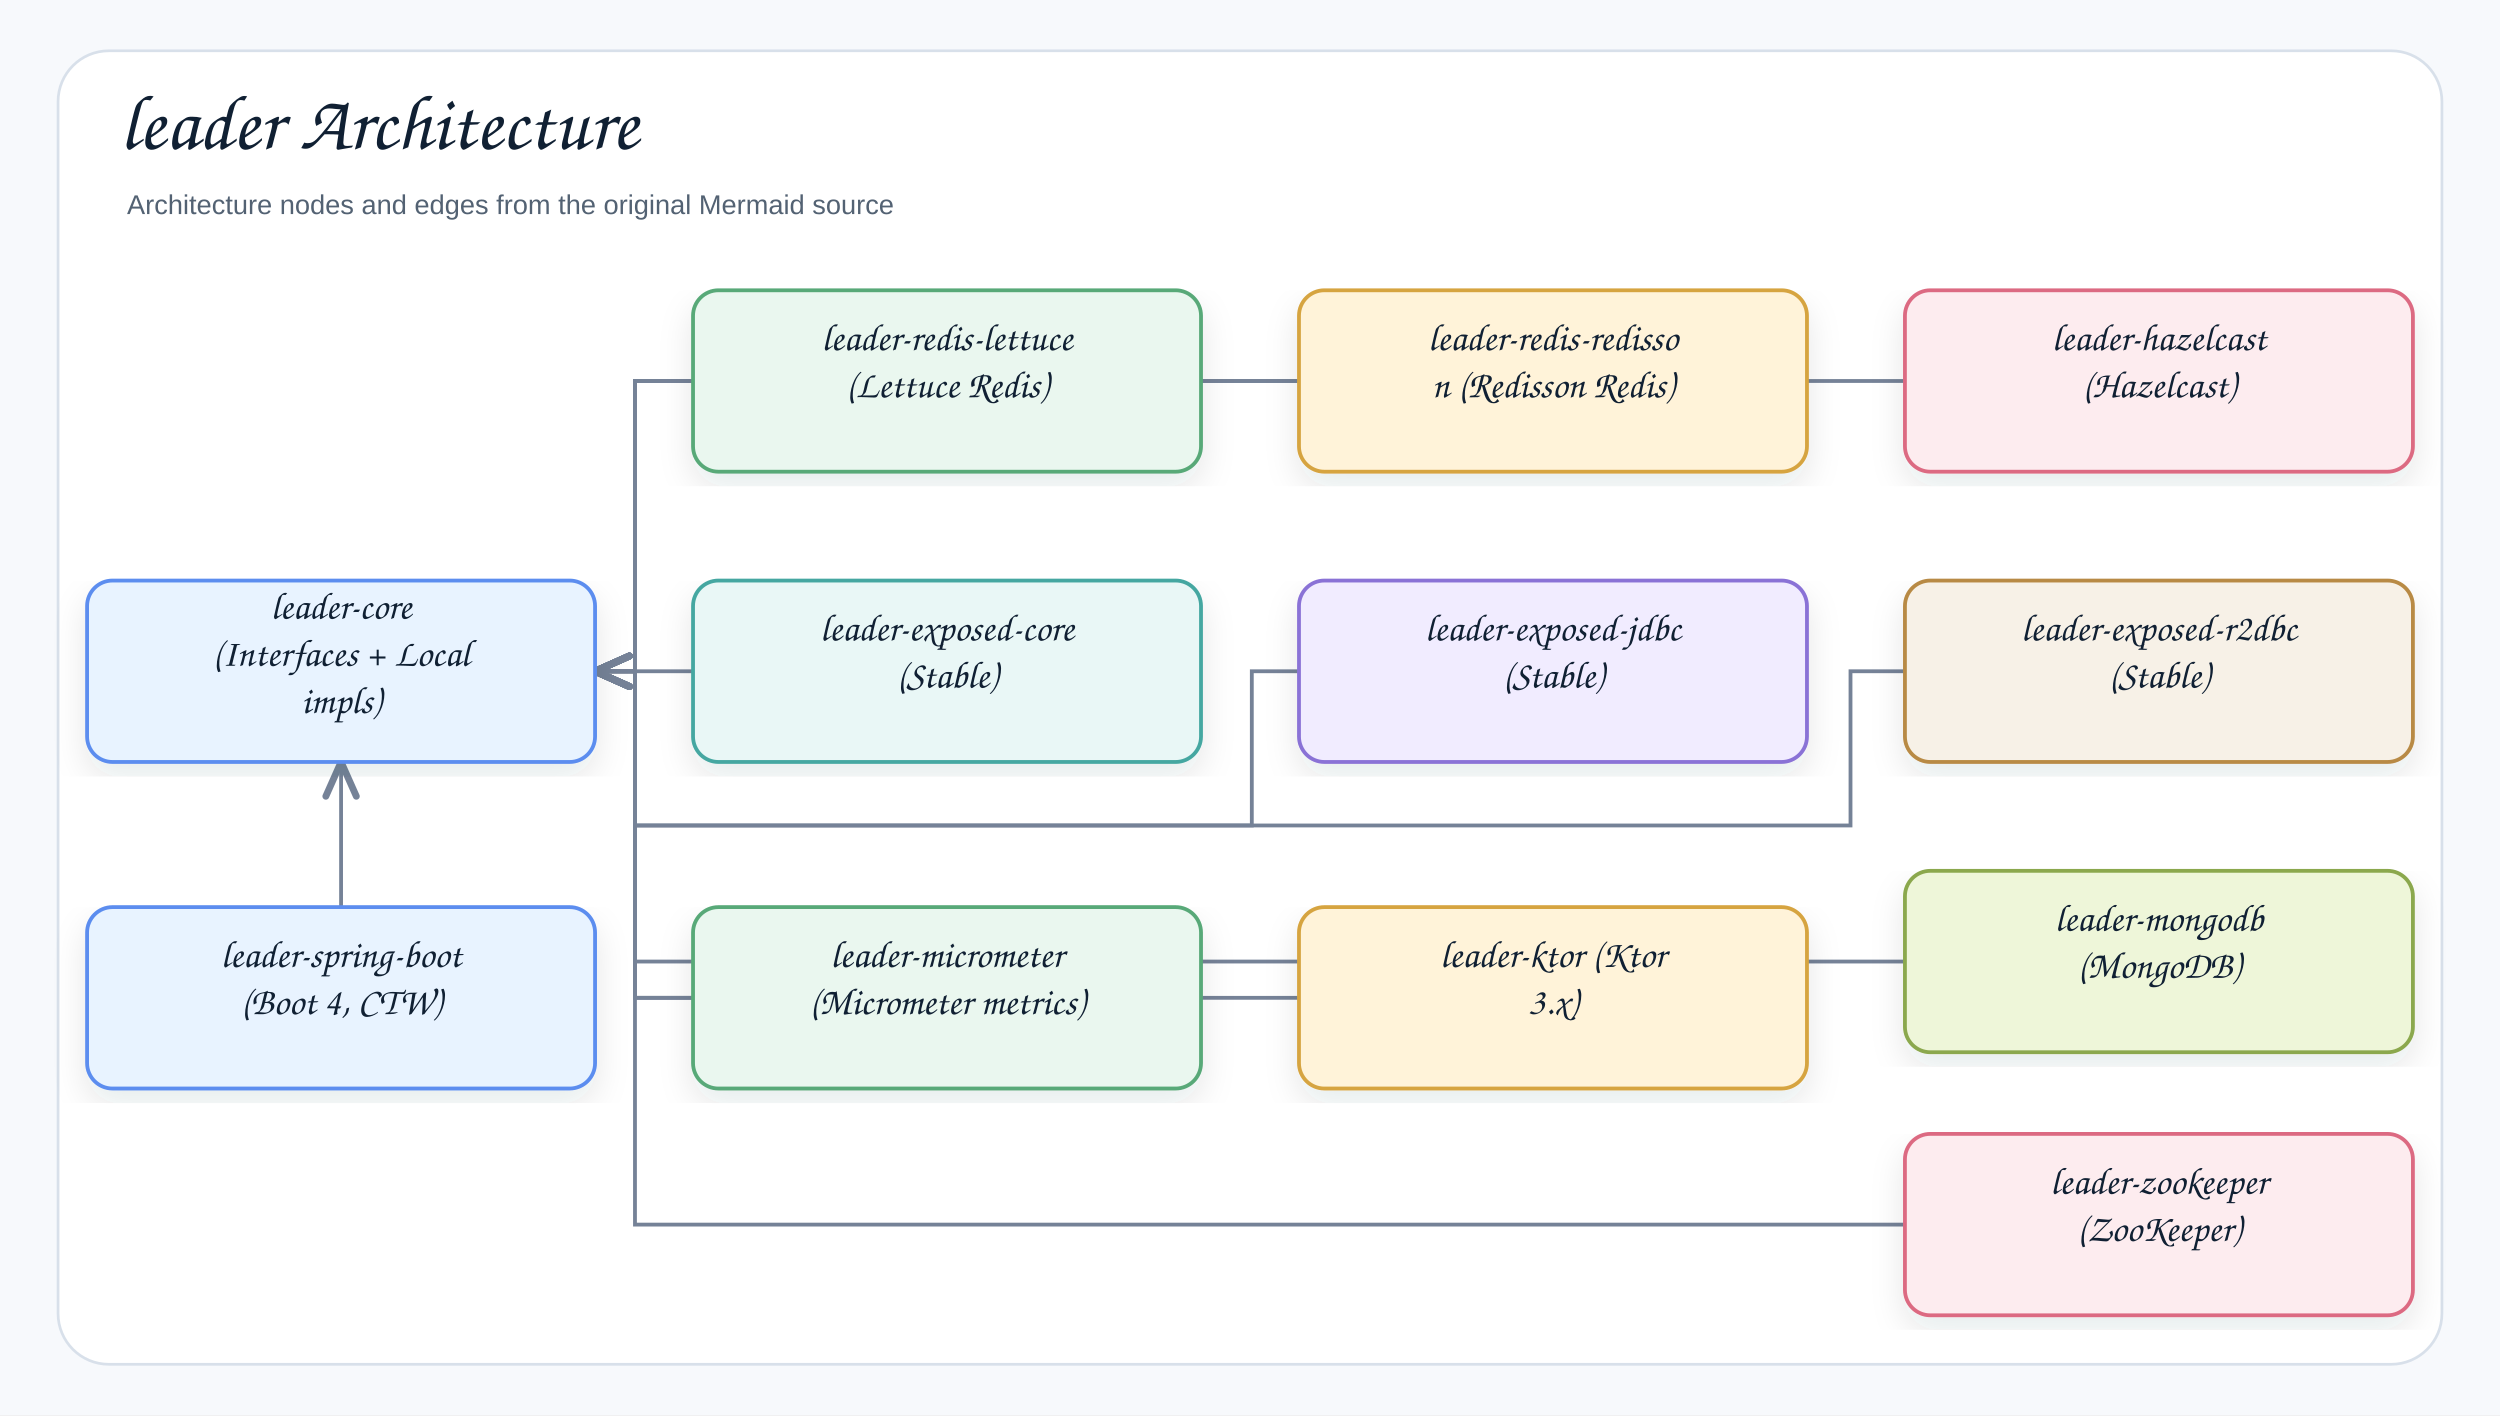
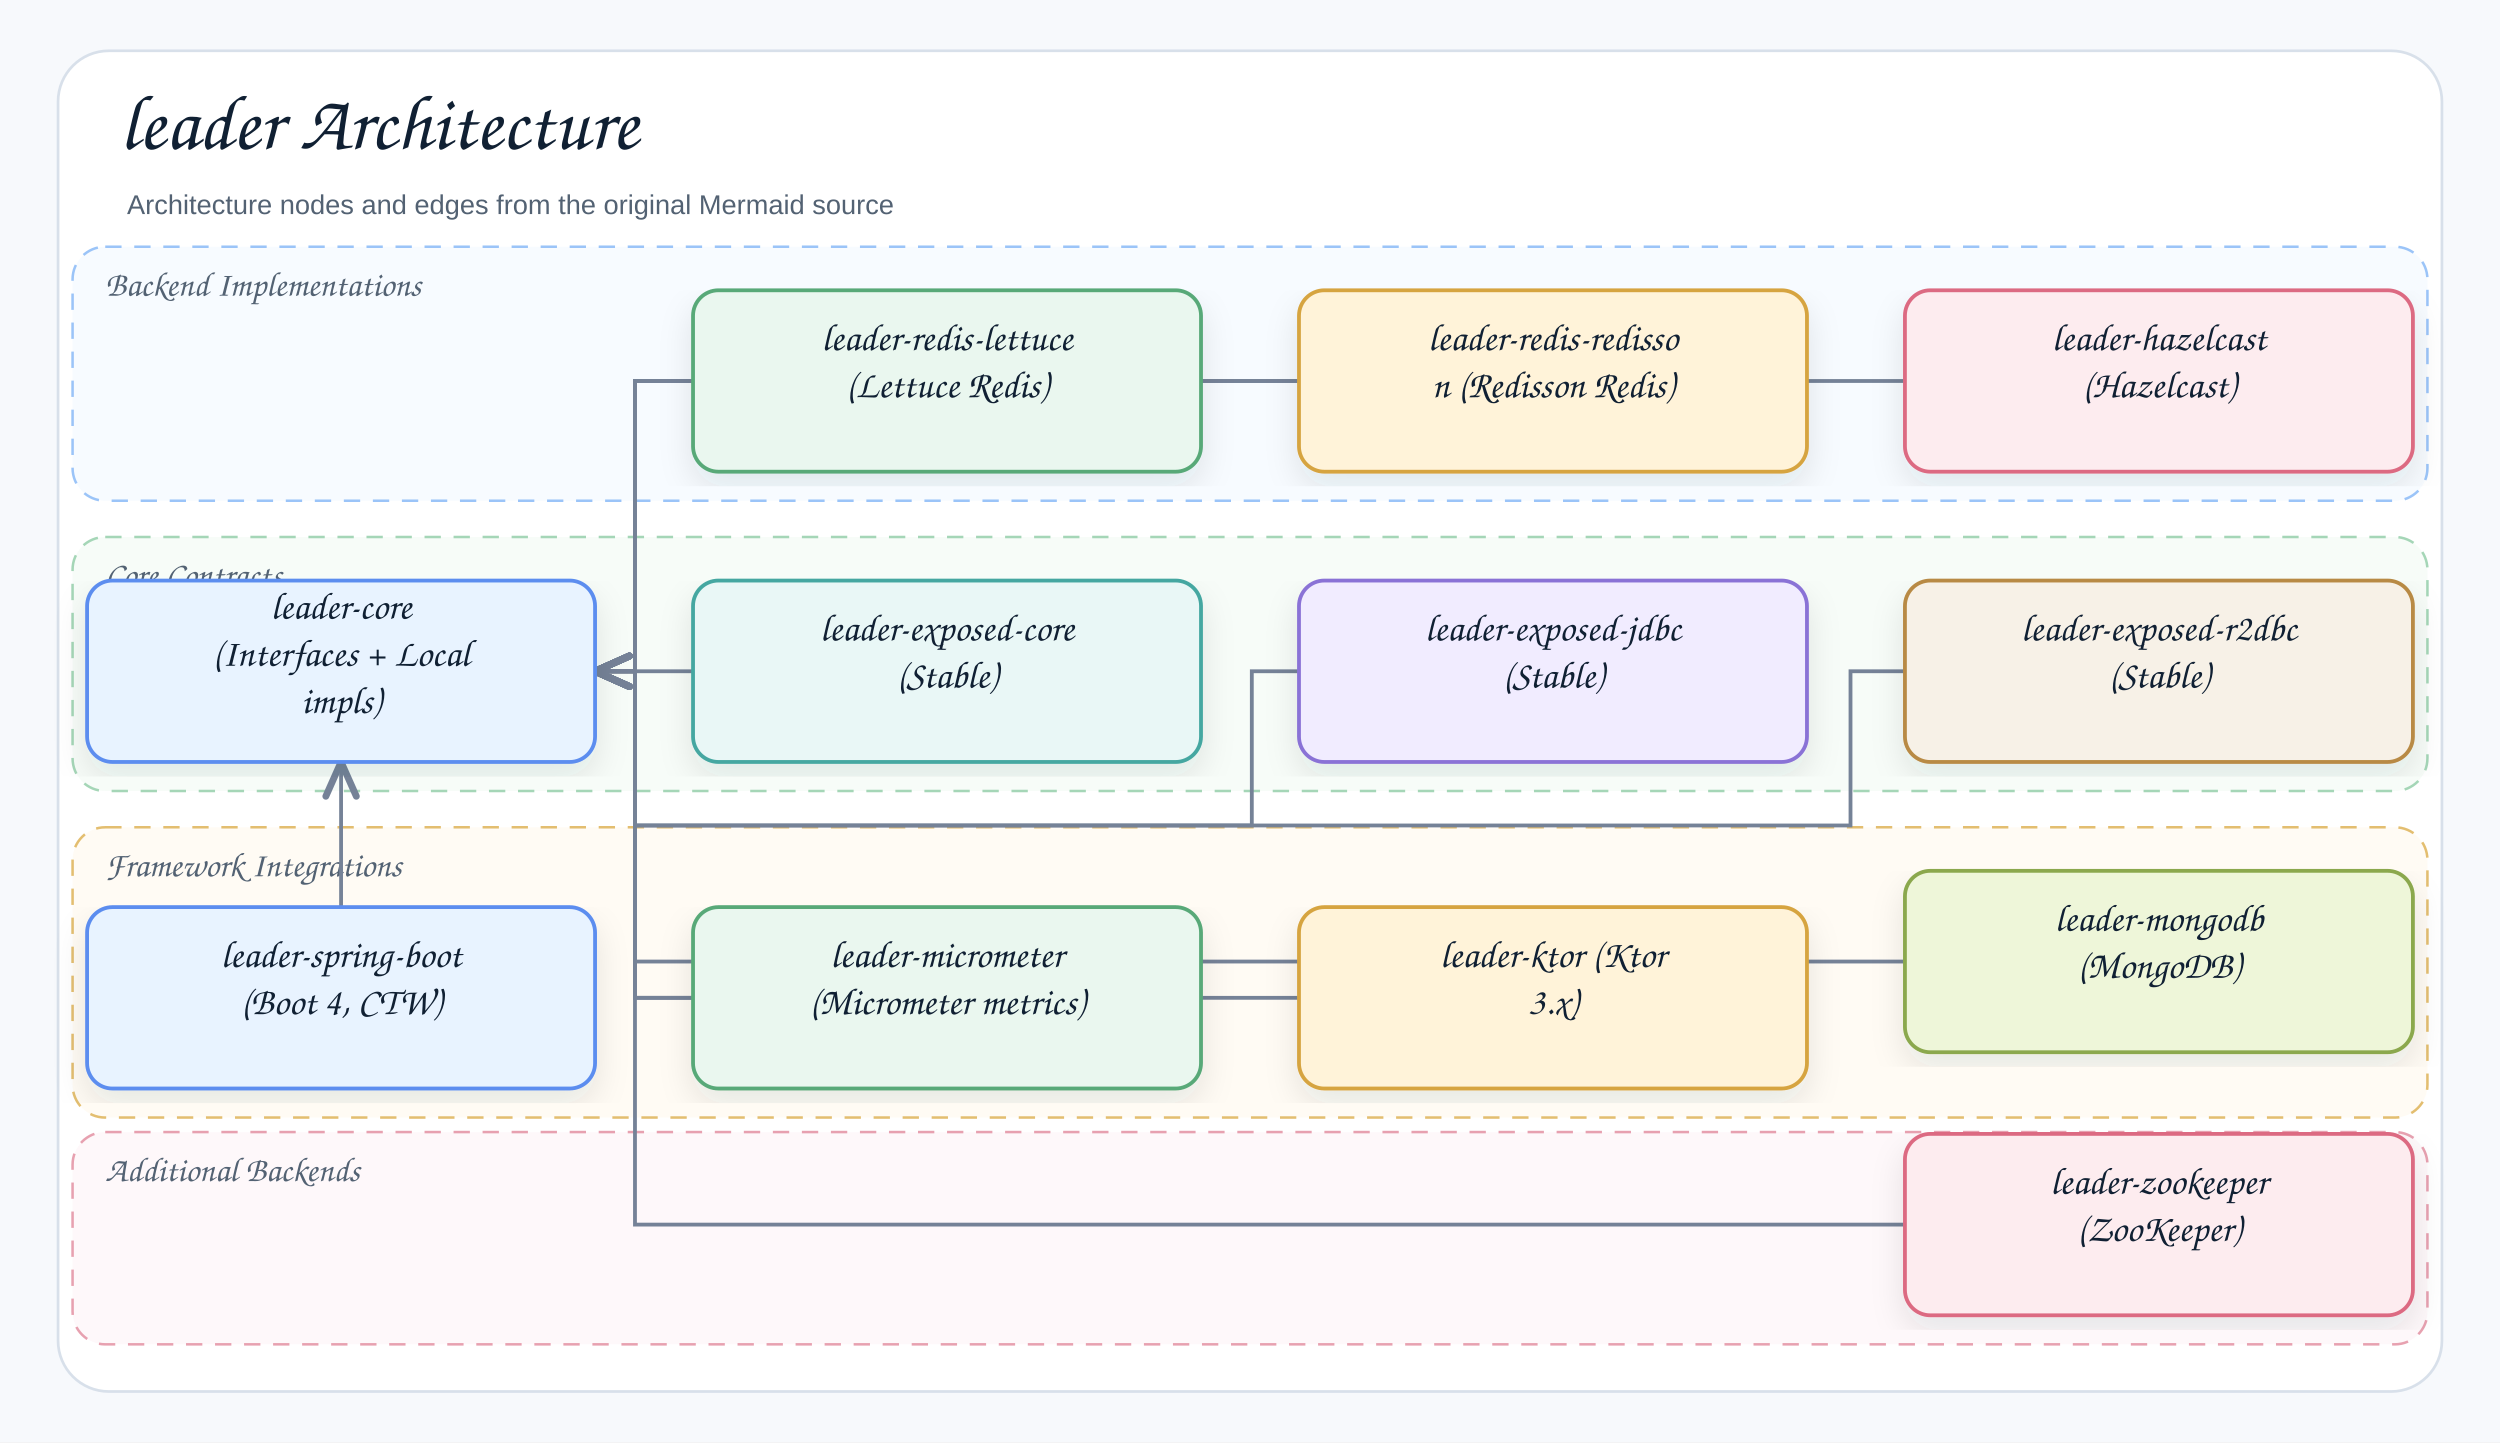
- <svg xmlns="http://www.w3.org/2000/svg" width="1378" height="780" viewBox="0 0 1378 780" role="img" aria-label="leader Architecture">
+ <svg xmlns="http://www.w3.org/2000/svg" width="1378" height="795" viewBox="0 0 1378 795" role="img" aria-label="leader Architecture">
  <defs>
    <filter id="shadow" x="-8%" y="-8%" width="116%" height="116%">
      <feDropShadow dx="0" dy="8" stdDeviation="9" flood-color="#1f2937" flood-opacity="0.10" />
    </filter>
    <marker id="openArrow" markerWidth="12" markerHeight="10" refX="10" refY="5" orient="auto" markerUnits="strokeWidth">
      <path d="M 1 1 L 10 5 L 1 9" fill="none" stroke="#758297" stroke-width="1.8" stroke-linecap="round" stroke-linejoin="round" />
    </marker>
    <marker id="inherit" markerWidth="14" markerHeight="12" refX="12" refY="6" orient="auto" markerUnits="strokeWidth">
      <path d="M 0 1 L 12 6 L 0 11 Z" fill="#ffffff" stroke="#758297" stroke-width="1.8" />
    </marker>
    <style>
    .canvas{fill:#f7f9fc}.frame{fill:#fff;stroke:#d8e0ea;stroke-width:1.5}
    .title{font-family:"Architects Daughter","Comic Mono","Comic Sans MS","Comic Sans",cursive;font-size:43px;font-weight:400;fill:#102033}
    .subtitle{font-family:"Comic Mono","Comic Sans MS","Comic Sans","Comic Neue",Arial,sans-serif;font-size:15px;font-weight:400;fill:#536273}
    .label{font-family:"Architects Daughter","Comic Mono","Comic Sans MS","Comic Sans",cursive;font-size:25px;font-weight:400;fill:#102033}
    .smallLabel{font-family:"Architects Daughter","Comic Mono","Comic Sans MS","Comic Sans",cursive;font-size:21px;font-weight:400;fill:#102033}
    .mono{font-family:"Comic Mono","Comic Sans MS","Comic Sans","Comic Neue",Arial,sans-serif;font-size:12px;font-weight:400;fill:#102033}
    .small{font-family:"Comic Mono","Comic Sans MS","Comic Sans","Comic Neue",Arial,sans-serif;font-size:12px;font-weight:400;fill:#536273}
    .strong{font-family:"Comic Mono","Comic Sans MS","Comic Sans","Comic Neue",Arial,sans-serif;font-size:13px;font-weight:400;fill:#102033}
    .card{stroke-width:2.1;filter:url(#shadow)}.compartment{stroke-width:1.5;fill:none}
    .line{stroke:#758297;stroke-width:2.1;fill:none;marker-end:url(#openArrow)}
    .plainLine{stroke:#758297;stroke-width:2.1;fill:none}
    .dashed{stroke:#758297;stroke-width:2.1;stroke-dasharray:7 6;fill:none;marker-end:url(#openArrow)}
    .inheritLine{stroke:#758297;stroke-width:2.2;fill:none;marker-end:url(#inherit)}
    .implLine{stroke:#758297;stroke-width:2.2;stroke-dasharray:8 7;fill:none;marker-end:url(#inherit)}
+ 
+     .layerBand{fill-opacity:0.45;stroke-width:1.4;stroke-dasharray:9 7}
+     .layerLabel{font-family:"Architects Daughter","Comic Mono","Comic Sans MS","Comic Sans",cursive;font-size:19px;font-weight:400;fill:#536273}
  </style>
  </defs>
-   <rect class="canvas" width="1378" height="780" />
-   <rect class="frame" x="32" y="28" width="1314" height="724" rx="28" />
+   <rect class="canvas" width="1378" height="795" />
+   <rect class="frame" x="32" y="28" width="1314" height="739" rx="28" />
  <text class="title" x="66" y="82">leader Architecture</text>
  <text class="subtitle" x="70" y="118">Architecture nodes and edges from the original Mermaid source</text>
+   <g id="layer-bands" aria-label="Layer bands">
+     <g data-layer="Backend Implementations">
+       <rect class="layerBand" x="40" y="136" width="1298" height="140" rx="18" fill="#EEF6FF" stroke="#9BC4F8" />
+       <text class="layerLabel" x="58" y="163">Backend Implementations</text>
+     </g>
+     <g data-layer="Core Contracts">
+       <rect class="layerBand" x="40" y="296" width="1298" height="140" rx="18" fill="#EEF8F1" stroke="#A5D6B7" />
+       <text class="layerLabel" x="58" y="323">Core Contracts</text>
+     </g>
+     <g data-layer="Framework Integrations">
+       <rect class="layerBand" x="40" y="456" width="1298" height="160" rx="18" fill="#FFF7E8" stroke="#E3BE70" />
+       <text class="layerLabel" x="58" y="483">Framework Integrations</text>
+     </g>
+     <g data-layer="Additional Backends">
+       <rect class="layerBand" x="40" y="624" width="1298" height="117" rx="18" fill="#FDF0F4" stroke="#E7A1B0" />
+       <text class="layerLabel" x="58" y="651">Additional Backends</text>
+     </g>
+   </g>
  <path class="line" d="M382 210 L350 210 L350 370 L328 370" />
  <path class="line" d="M716 210 L350 210 L350 370 L328 370" />
  <path class="line" d="M1050 210 L350 210 L350 370 L328 370" />
  <path class="line" d="M382 370 L328 370" />
  <path class="line" d="M716 370 L690 370 L690 455 L350 455 L350 370 L328 370" />
  <path class="line" d="M1050 370 L1020 370 L1020 455 L350 455 L350 370 L328 370" />
  <path class="line" d="M188 500 L188 420" />
  <path class="line" d="M382 550 L350 550 L350 370 L328 370" />
  <path class="line" d="M716 550 L350 550 L350 370 L328 370" />
  <path class="line" d="M1050 530 L350 530 L350 370 L328 370" />
  <path class="line" d="M1050 675 L350 675 L350 370 L328 370" />
  <g transform="translate(48,320)">
    <rect class="card" x="0" y="0" width="280" height="100" rx="14" fill="#E8F3FF" stroke="#5B8DEF" />
    <text class="smallLabel" x="140" y="21" text-anchor="middle">leader-core</text>
    <text class="smallLabel" x="140" y="47" text-anchor="middle">(Interfaces + Local</text>
    <text class="smallLabel" x="140" y="73" text-anchor="middle">impls)</text>
  </g>
  <g transform="translate(382,160)">
    <rect class="card" x="0" y="0" width="280" height="100" rx="14" fill="#EAF7EF" stroke="#58A978" />
    <text class="smallLabel" x="140" y="33" text-anchor="middle">leader-redis-lettuce</text>
    <text class="smallLabel" x="140" y="59" text-anchor="middle">(Lettuce Redis)</text>
  </g>
  <g transform="translate(716,160)">
    <rect class="card" x="0" y="0" width="280" height="100" rx="14" fill="#FFF3D9" stroke="#D6A441" />
    <text class="smallLabel" x="140" y="33" text-anchor="middle">leader-redis-redisso</text>
    <text class="smallLabel" x="140" y="59" text-anchor="middle">n (Redisson Redis)</text>
  </g>
  <g transform="translate(1050,160)">
    <rect class="card" x="0" y="0" width="280" height="100" rx="14" fill="#FDECEF" stroke="#DC6B82" />
    <text class="smallLabel" x="140" y="33" text-anchor="middle">leader-hazelcast</text>
    <text class="smallLabel" x="140" y="59" text-anchor="middle">(Hazelcast)</text>
  </g>
  <g transform="translate(382,320)">
    <rect class="card" x="0" y="0" width="280" height="100" rx="14" fill="#E9F7F6" stroke="#45A7A1" />
    <text class="smallLabel" x="140" y="33" text-anchor="middle">leader-exposed-core</text>
    <text class="smallLabel" x="140" y="59" text-anchor="middle">(Stable)</text>
  </g>
  <g transform="translate(716,320)">
    <rect class="card" x="0" y="0" width="280" height="100" rx="14" fill="#F1ECFF" stroke="#8A72D6" />
    <text class="smallLabel" x="140" y="33" text-anchor="middle">leader-exposed-jdbc</text>
    <text class="smallLabel" x="140" y="59" text-anchor="middle">(Stable)</text>
  </g>
  <g transform="translate(1050,320)">
    <rect class="card" x="0" y="0" width="280" height="100" rx="14" fill="#F7F1E7" stroke="#B88A44" />
    <text class="smallLabel" x="140" y="33" text-anchor="middle">leader-exposed-r2dbc</text>
    <text class="smallLabel" x="140" y="59" text-anchor="middle">(Stable)</text>
  </g>
  <g transform="translate(1050,480)">
    <rect class="card" x="0" y="0" width="280" height="100" rx="14" fill="#EEF6D9" stroke="#8BA84D" />
    <text class="smallLabel" x="140" y="33" text-anchor="middle">leader-mongodb</text>
    <text class="smallLabel" x="140" y="59" text-anchor="middle">(MongoDB)</text>
  </g>
  <g transform="translate(48,500)">
    <rect class="card" x="0" y="0" width="280" height="100" rx="14" fill="#E8F3FF" stroke="#5B8DEF" />
    <text class="smallLabel" x="140" y="33" text-anchor="middle">leader-spring-boot</text>
    <text class="smallLabel" x="140" y="59" text-anchor="middle">(Boot 4, CTW)</text>
  </g>
  <g transform="translate(382,500)">
    <rect class="card" x="0" y="0" width="280" height="100" rx="14" fill="#EAF7EF" stroke="#58A978" />
    <text class="smallLabel" x="140" y="33" text-anchor="middle">leader-micrometer</text>
    <text class="smallLabel" x="140" y="59" text-anchor="middle">(Micrometer metrics)</text>
  </g>
  <g transform="translate(716,500)">
    <rect class="card" x="0" y="0" width="280" height="100" rx="14" fill="#FFF3D9" stroke="#D6A441" />
    <text class="smallLabel" x="140" y="33" text-anchor="middle">leader-ktor (Ktor</text>
    <text class="smallLabel" x="140" y="59" text-anchor="middle">3.x)</text>
  </g>
  <g transform="translate(1050,625)">
    <rect class="card" x="0" y="0" width="280" height="100" rx="14" fill="#FDECEF" stroke="#DC6B82" />
    <text class="smallLabel" x="140" y="33" text-anchor="middle">leader-zookeeper</text>
    <text class="smallLabel" x="140" y="59" text-anchor="middle">(ZooKeeper)</text>
  </g>
</svg>
